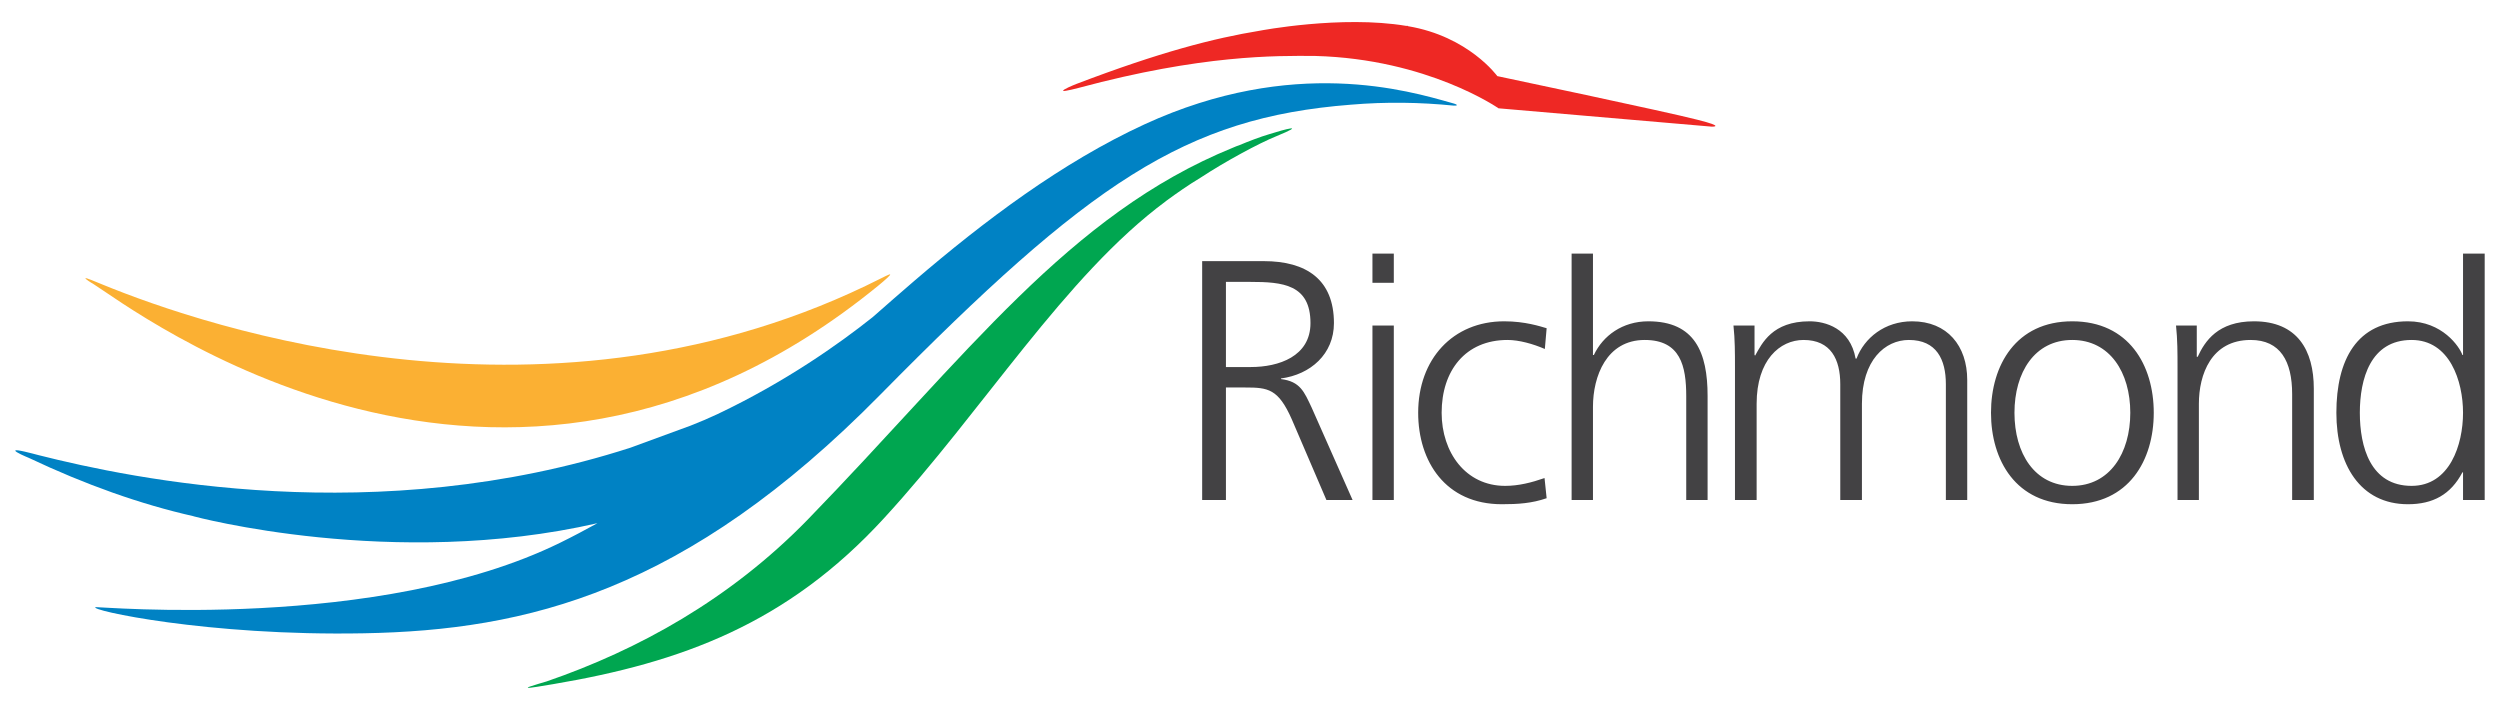
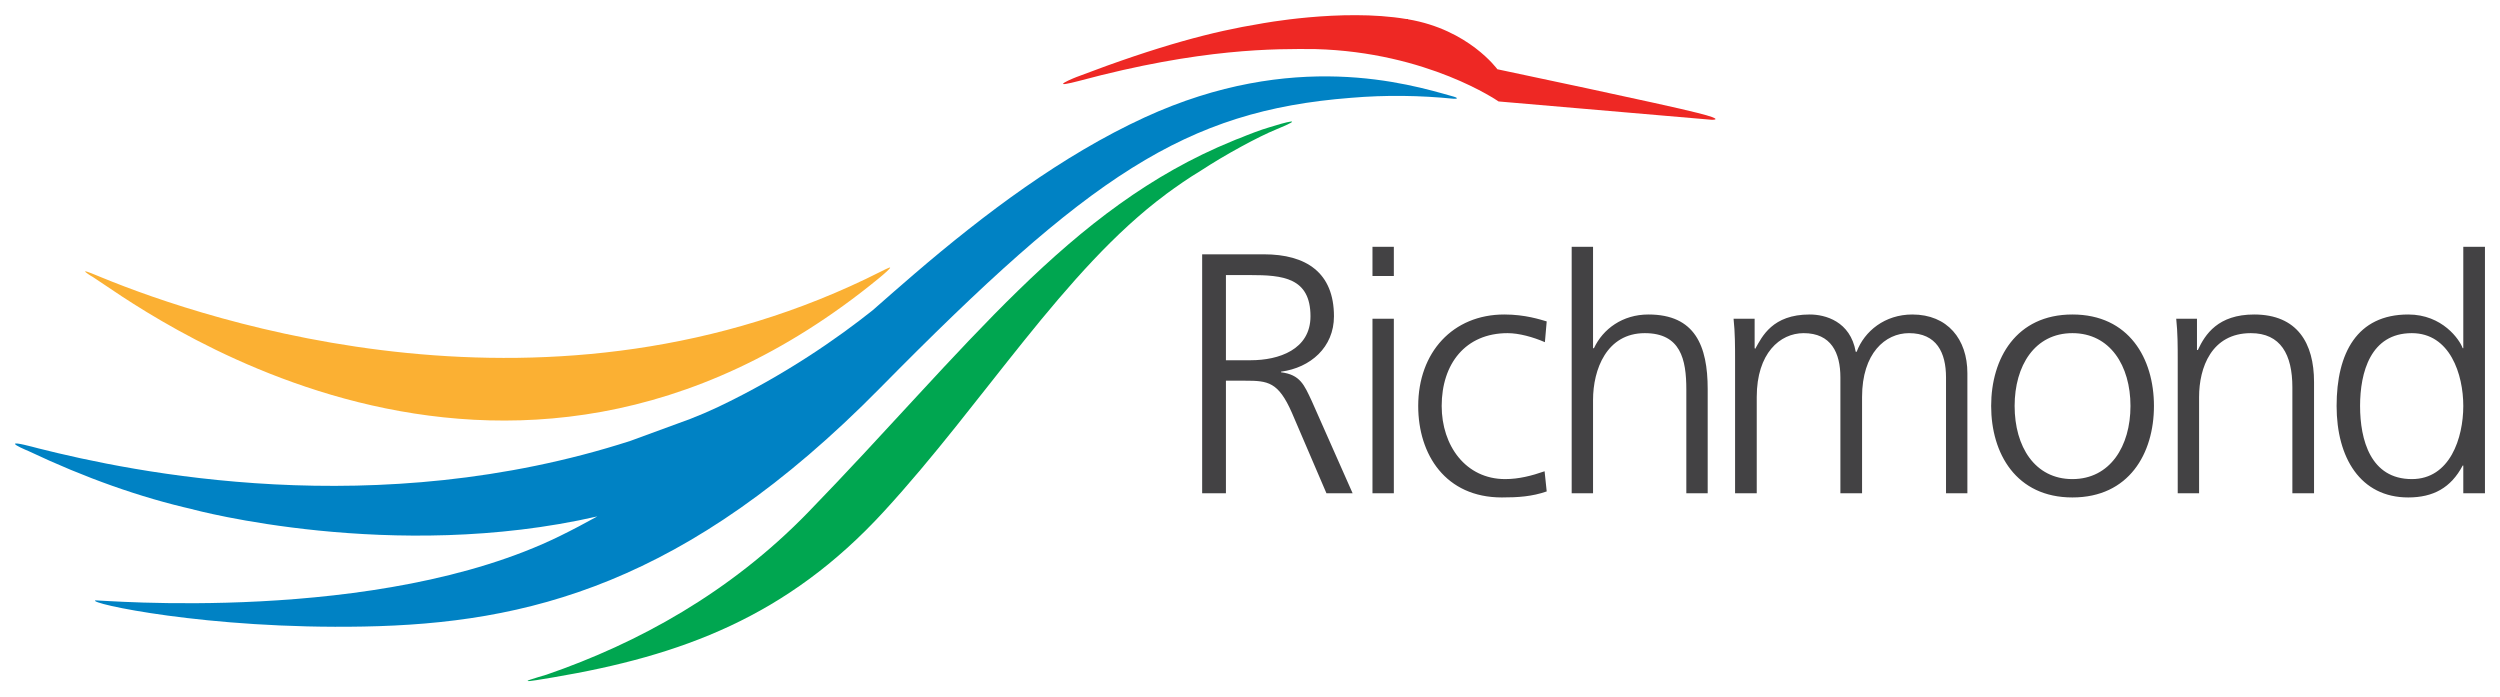
- <svg xmlns="http://www.w3.org/2000/svg" viewBox="686.79 548.83 83.08 23.38" width="332.32" height="93.5">
+ <svg xmlns="http://www.w3.org/2000/svg" viewBox="686.79 549.06 83.08 23.13" width="332.32" height="92.53">
  <path d="M766.94 564.98C765.57 564.98 765.22 563.68 765.22 562.55C765.22 561.43 765.57 560.13 766.94 560.13C768.21 560.13 768.65 561.5 768.65 562.55C768.65 563.61 768.21 564.98 766.94 564.98ZM768.65 557.26L768.65 560.63L768.63 560.63C768.53 560.35 767.96 559.51 766.82 559.51C765.12 559.51 764.44 560.79 764.44 562.55C764.44 564.27 765.23 565.59 766.82 565.59C767.65 565.59 768.24 565.27 768.63 564.53L768.65 564.53L768.65 565.45L769.37 565.45L769.37 557.26L768.65 557.26ZM761.7 559.51C760.5 559.51 760.07 560.17 759.83 560.69L759.8 560.69L759.8 559.65L759.11 559.65C759.16 560.12 759.16 560.57 759.16 561.02L759.16 565.45L759.87 565.45L759.87 562.25C759.87 561.28 760.28 560.13 761.59 560.13C762.58 560.13 762.97 560.84 762.97 561.93L762.97 565.45L763.69 565.45L763.69 561.75C763.69 560.47 763.14 559.51 761.7 559.51ZM755.66 564.98C754.41 564.98 753.74 563.9 753.74 562.55C753.74 561.21 754.41 560.13 755.66 560.13C756.91 560.13 757.59 561.21 757.59 562.55C757.59 563.89 756.91 564.98 755.66 564.98ZM755.66 559.51C753.79 559.51 752.96 560.97 752.96 562.55C752.96 564.13 753.79 565.59 755.66 565.59C757.54 565.59 758.37 564.13 758.37 562.55C758.37 560.97 757.54 559.51 755.66 559.51ZM750.34 559.51C749.43 559.51 748.75 560.06 748.49 560.75L748.46 560.75C748.28 559.73 747.44 559.51 746.93 559.51C745.69 559.51 745.35 560.24 745.12 560.65L745.1 560.63L745.1 559.65L744.4 559.65C744.45 560.12 744.45 560.57 744.45 561.02L744.45 565.45L745.17 565.45L745.17 562.25C745.17 560.8 745.94 560.13 746.73 560.13C747.64 560.13 747.95 560.78 747.95 561.6L747.95 565.45L748.67 565.45L748.67 562.25C748.67 560.8 749.44 560.13 750.23 560.13C751.15 560.13 751.46 560.78 751.46 561.6L751.46 565.45L752.17 565.45L752.17 561.46C752.17 560.33 751.51 559.51 750.34 559.51ZM741.57 559.51C740.71 559.51 740.06 559.99 739.76 560.63L739.73 560.63L739.73 557.26L739.02 557.26L739.02 565.45L739.73 565.45L739.73 562.35C739.73 561.34 740.18 560.13 741.45 560.13C742.64 560.13 742.83 561 742.83 562L742.83 565.45L743.54 565.45L743.54 561.99C743.54 560.55 743.12 559.51 741.57 559.51ZM736.89 560.13C737.27 560.13 737.74 560.26 738.13 560.43L738.19 559.74C737.98 559.68 737.48 559.51 736.78 559.51C735.07 559.51 733.92 560.77 733.92 562.55C733.92 564.17 734.83 565.59 736.7 565.59C737.24 565.59 737.7 565.56 738.19 565.39L738.12 564.72C737.69 564.87 737.26 564.98 736.81 564.98C735.5 564.98 734.7 563.87 734.7 562.55C734.7 561.15 735.49 560.13 736.89 560.13M732.4 557.26H733.11V558.23H732.4ZM732.4 559.65H733.11V565.45H732.4ZM728.36 561.03L727.53 561.03L727.53 558.2L728.34 558.2C729.41 558.2 730.34 558.28 730.34 559.57C730.34 560.68 729.28 561.03 728.36 561.03ZM729.36 561.43L729.36 561.41C730.34 561.28 731.12 560.6 731.12 559.57C731.12 558.12 730.2 557.51 728.79 557.51L726.74 557.51L726.74 565.45L727.53 565.45L727.53 561.71L728.17 561.71C728.93 561.71 729.27 561.75 729.72 562.77L730.87 565.45L731.74 565.45L730.38 562.38C730.13 561.85 730 561.51 729.36 561.43Z" fill="#434244" fill-rule="evenodd" />
  <path d="M716.37 557.95C716.36 557.93 716.07 558.08 716.07 558.08L716.07 558.08C705.14 563.61 693.65 559.71 690.17 558.28C690.17 558.28 690.17 558.28 690.17 558.28C689.97 558.2 689.63 558.05 689.62 558.08C689.61 558.1 689.81 558.23 689.87 558.26C691.11 559.03 703.45 568.57 715.98 558.32C716.2 558.14 716.39 557.97 716.37 557.95Z" fill="#fbb033" fill-rule="evenodd" />
  <path d="M725.53 555.52C725.53 555.52 725.53 555.52 725.54 555.51C725.91 555.24 726.28 554.98 726.68 554.74C727.5 554.2 728.63 553.59 729.2 553.36C730.27 552.92 729.47 553.13 728.97 553.29C728.69 553.37 728.25 553.54 727.99 553.65C727.9 553.68 727.83 553.71 727.76 553.74C722.29 555.97 718.93 560.64 713.63 566.1C711.05 568.75 708 570.43 704.95 571.48C704.95 571.48 704.79 571.53 704.68 571.56C704.48 571.63 704.29 571.67 704.33 571.69C704.36 571.71 704.81 571.63 705.17 571.57C709.43 570.85 712.95 569.56 716.16 566.06C719.47 562.46 722.17 558.01 725.53 555.52L725.53 555.52Z" fill="#00a650" fill-rule="evenodd" />
  <path d="M743.2 552.81C742.2 552.55 736.55 551.36 736.55 551.36C736.55 551.36 735.6 550.04 733.58 549.7L733.58 549.69C733.57 549.69 733.54 549.69 733.52 549.69C731.37 549.33 728.66 549.85 728.66 549.85L728.66 549.85C727.13 550.1 725.34 550.56 722.56 551.62C722.46 551.66 722.09 551.81 722.12 551.85C722.15 551.88 722.64 551.75 722.64 551.75C726.73 550.65 729.19 550.68 730.5 550.69C734.24 550.79 736.59 552.43 736.59 552.43L743.68 553.04C743.68 553.04 744.16 553.05 743.2 552.81Z" fill="#ee2824" fill-rule="evenodd" />
  <path d="M735.03 552.25C733.61 551.85 729.77 550.69 724.83 552.96C722.09 554.22 719.5 556.17 717.19 558.15L717.19 558.15C717.19 558.15 717.19 558.15 717.19 558.15C716.72 558.55 716.26 558.96 715.79 559.37C714.66 560.27 712.89 561.52 710.64 562.59C710.34 562.73 710.04 562.86 709.73 562.98L707.74 563.71C699.28 566.44 691.2 564.75 688.07 563.96L688.07 563.96C687.84 563.9 687.29 563.75 687.29 563.81C687.29 563.86 687.62 564 687.74 564.05C689.62 564.94 691.45 565.59 693.22 565.99C693.21 565.99 693.21 565.99 693.21 565.99C693.21 565.99 699.84 567.78 706.64 566.22C706.24 566.44 705.83 566.66 705.4 566.87C699.37 569.83 690.03 568.99 689.96 569.01C689.68 569.1 693.67 569.98 698.88 569.88C704.29 569.78 709.58 568.51 716.04 561.95C723 554.89 726.17 552.74 731.68 552.31C732.85 552.21 734 552.23 735.09 552.34C735.21 552.35 735.3 552.32 735.03 552.25Z" fill="#0082c4" fill-rule="evenodd" />
</svg>
